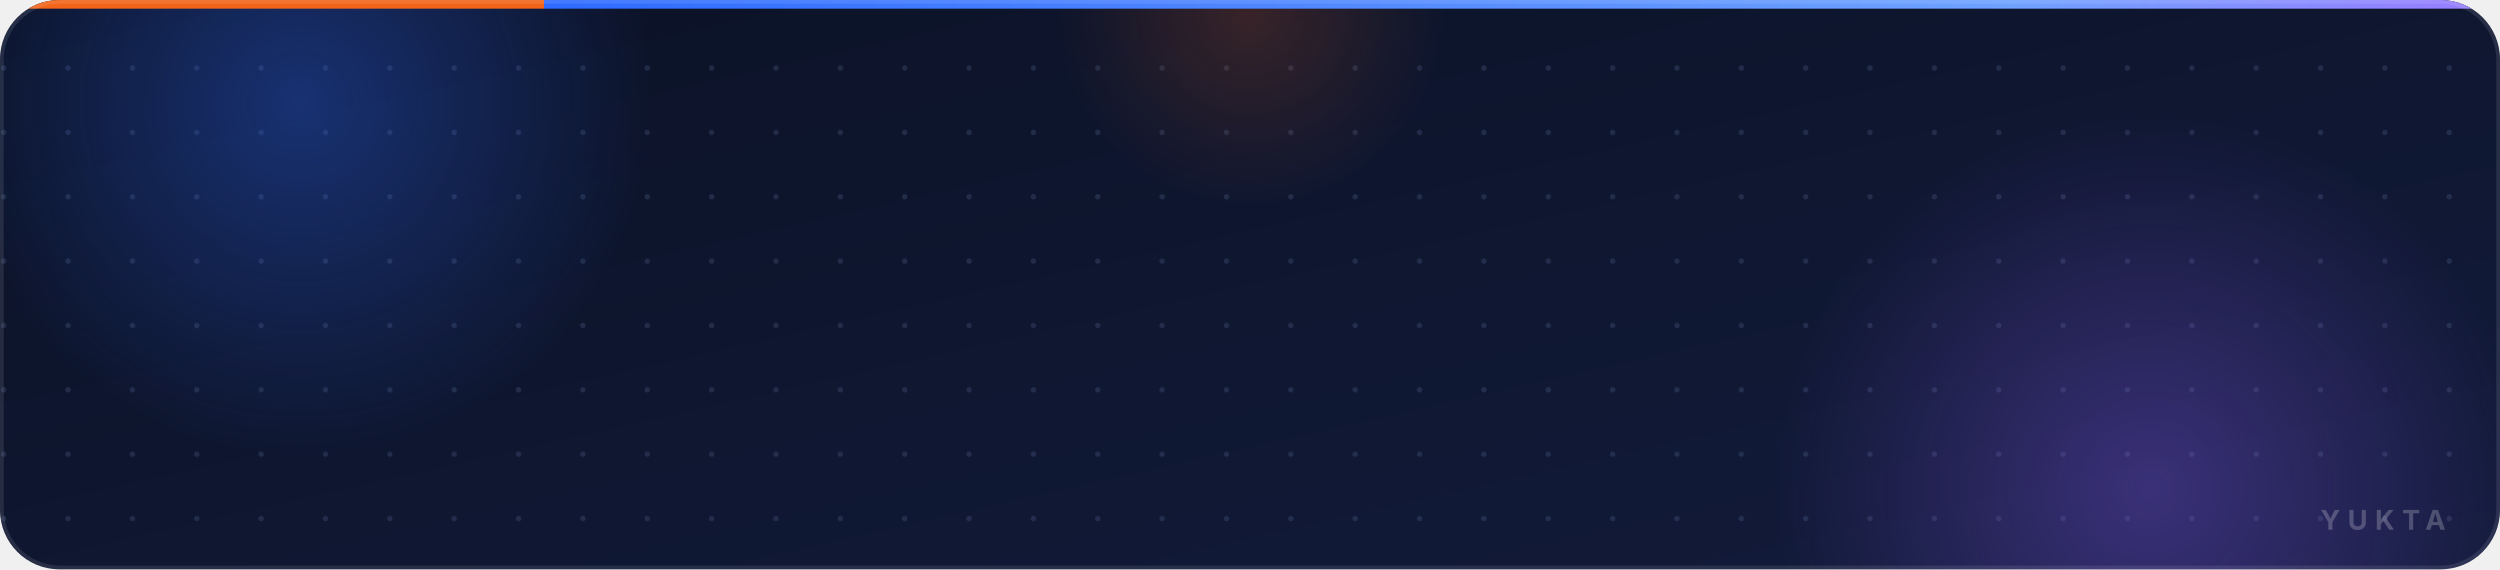
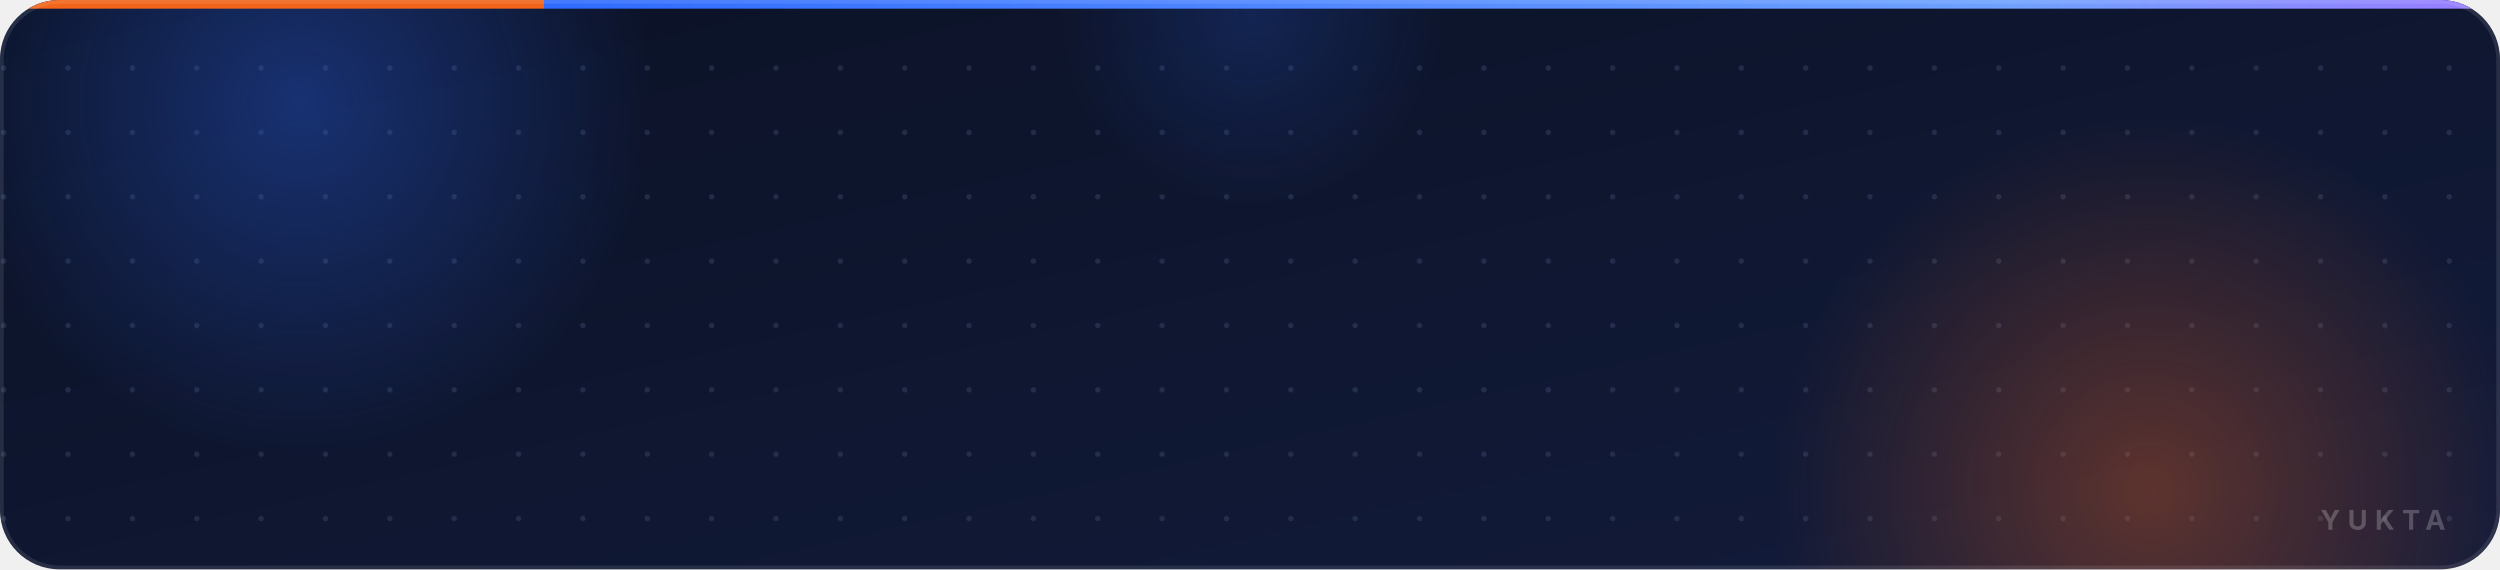
<svg xmlns="http://www.w3.org/2000/svg" viewBox="0 0 1010 230" width="1010" height="230" role="img" aria-label="Run and node status only move forward: PENDING, QUEUED, RUNNING, then a terminal status.">
  <style>
.node{opacity:0;animation:rise .8s cubic-bezier(.2,.8,.2,1) forwards;animation-delay:var(--d,0s)}
@keyframes rise{from{opacity:0;transform:translateY(12px)}to{opacity:1;transform:none}}
.edge,.pill{opacity:0;animation:fade .9s ease forwards;animation-delay:var(--d,0s)}
@keyframes fade{to{opacity:1}}
.glow{opacity:.2;animation:breathe 5.2s ease-in-out infinite;animation-delay:var(--b,0s)}
@keyframes breathe{0%,100%{opacity:.14}50%{opacity:.72}}
.flow{stroke-dasharray:7 10;animation:flow 1.2s linear infinite}
.flow-ctl{stroke-dasharray:3 9;animation:flow-ctl 1.4s linear infinite}
@keyframes flow{to{stroke-dashoffset:-17}}
@keyframes flow-ctl{to{stroke-dashoffset:-12}}
.blob{animation:drift 16s ease-in-out infinite alternate}
.blob.b2{animation-duration:21s;animation-direction:alternate-reverse}
@keyframes drift{to{transform:translate(46px,28px)}}
.sheen{animation:sheen 7s ease-in-out infinite}
@keyframes sheen{0%,100%{opacity:.55}50%{opacity:1}}
@media (prefers-reduced-motion:reduce){
  *{animation:none!important}
  .node,.edge,.pill{opacity:1!important}
  .glow{opacity:.35!important}
  .dot{display:none}
}
</style>
  <defs>
    <linearGradient id="bg" x1="0" y1="0" x2="1" y2="1">
      <stop offset="0" stop-color="#0B1226" />
      <stop offset="1" stop-color="#121B3B" />
    </linearGradient>
    <linearGradient id="bar" x1="0" x2="1">
      <stop offset="0" stop-color="#F2641A" />
      <stop offset=".22" stop-color="#F2641A" />
      <stop offset=".22" stop-color="#2F6BFF" />
      <stop offset=".8" stop-color="#6FA2FF" />
      <stop offset="1" stop-color="#9B7BFF" />
    </linearGradient>
    <pattern id="grid" width="26" height="26" patternUnits="userSpaceOnUse">
      <circle cx="1.5" cy="1.5" r="1.1" fill="#8FA4D8" opacity=".16" />
    </pattern>
    <radialGradient id="blob-a">
      <stop offset="0" stop-color="#2F6BFF" stop-opacity=".34" />
      <stop offset="1" stop-color="#2F6BFF" stop-opacity="0" />
    </radialGradient>
    <radialGradient id="blob-b">
-       <stop offset="0" stop-color="#8B5CF6" stop-opacity=".34" />
-       <stop offset="1" stop-color="#8B5CF6" stop-opacity="0" />
+       <stop offset="0" stop-color="#F2641A" stop-opacity=".34" />
+       <stop offset="1" stop-color="#F2641A" stop-opacity="0" />
    </radialGradient>
    <radialGradient id="blob-c">
-       <stop offset="0" stop-color="#F2641A" stop-opacity=".34" />
-       <stop offset="1" stop-color="#F2641A" stop-opacity="0" />
+       <stop offset="0" stop-color="#2F6BFF" stop-opacity=".34" />
+       <stop offset="1" stop-color="#2F6BFF" stop-opacity="0" />
    </radialGradient>
    <clipPath id="card">
      <rect width="1010" height="230" rx="24" />
    </clipPath>
    <filter id="blur" x="-50%" y="-50%" width="200%" height="200%">
      <feGaussianBlur stdDeviation="7" />
    </filter>
    <filter id="blur-s" x="-100%" y="-100%" width="300%" height="300%">
      <feGaussianBlur stdDeviation="3.2" />
    </filter>
    <filter id="shadow" x="-20%" y="-20%" width="140%" height="160%">
      <feDropShadow dx="0" dy="8" stdDeviation="9" flood-color="#000" flood-opacity=".38" />
    </filter>
    <linearGradient id="s-amber" x1="0" y1="0" x2="1" y2="1">
      <stop offset="0" stop-color="#FFD66B" />
      <stop offset="1" stop-color="#D97706" />
    </linearGradient>
    <linearGradient id="g-amber" x1="0" y1="0" x2="0" y2="1">
      <stop offset="0" stop-color="#FFD66B" stop-opacity=".30" />
      <stop offset="1" stop-color="#D97706" stop-opacity=".09" />
    </linearGradient>
    <marker id="m-amber" viewBox="0 0 12 12" refX="11" refY="6" markerWidth="11" markerHeight="11" markerUnits="userSpaceOnUse" orient="auto">
      <path d="M1,1.5 L11,6 L1,10.5 L3.8,6 z" fill="#FFD66B" />
    </marker>
    <linearGradient id="s-blue" x1="0" y1="0" x2="1" y2="1">
      <stop offset="0" stop-color="#86B4FF" />
      <stop offset="1" stop-color="#2F6BFF" />
    </linearGradient>
    <linearGradient id="g-blue" x1="0" y1="0" x2="0" y2="1">
      <stop offset="0" stop-color="#86B4FF" stop-opacity=".30" />
      <stop offset="1" stop-color="#2F6BFF" stop-opacity=".09" />
    </linearGradient>
    <marker id="m-blue" viewBox="0 0 12 12" refX="11" refY="6" markerWidth="11" markerHeight="11" markerUnits="userSpaceOnUse" orient="auto">
      <path d="M1,1.5 L11,6 L1,10.5 L3.8,6 z" fill="#86B4FF" />
    </marker>
    <linearGradient id="s-cyan" x1="0" y1="0" x2="1" y2="1">
      <stop offset="0" stop-color="#63EBF7" />
      <stop offset="1" stop-color="#0891B2" />
    </linearGradient>
    <linearGradient id="g-cyan" x1="0" y1="0" x2="0" y2="1">
      <stop offset="0" stop-color="#63EBF7" stop-opacity=".30" />
      <stop offset="1" stop-color="#0891B2" stop-opacity=".09" />
    </linearGradient>
    <marker id="m-cyan" viewBox="0 0 12 12" refX="11" refY="6" markerWidth="11" markerHeight="11" markerUnits="userSpaceOnUse" orient="auto">
      <path d="M1,1.5 L11,6 L1,10.5 L3.8,6 z" fill="#63EBF7" />
    </marker>
    <linearGradient id="s-green" x1="0" y1="0" x2="1" y2="1">
      <stop offset="0" stop-color="#52E3A4" />
      <stop offset="1" stop-color="#059669" />
    </linearGradient>
    <linearGradient id="g-green" x1="0" y1="0" x2="0" y2="1">
      <stop offset="0" stop-color="#52E3A4" stop-opacity=".30" />
      <stop offset="1" stop-color="#059669" stop-opacity=".09" />
    </linearGradient>
    <marker id="m-green" viewBox="0 0 12 12" refX="11" refY="6" markerWidth="11" markerHeight="11" markerUnits="userSpaceOnUse" orient="auto">
      <path d="M1,1.5 L11,6 L1,10.5 L3.8,6 z" fill="#52E3A4" />
    </marker>
  </defs>
  <g clip-path="url(#card)">
    <rect width="1010" height="230" fill="url(#bg)" />
    <rect width="1010" height="230" fill="url(#grid)" />
    <circle class="blob" cx="121.2" cy="41.4" r="142.6" fill="url(#blob-a)" />
    <circle class="blob b2" cx="868.6" cy="197.8" r="151.8" fill="url(#blob-b)" />
    <circle class="blob" cx="505.0" cy="4.6" r="78.2" fill="url(#blob-c)" opacity=".55" />
    <rect class="sheen" width="1010" height="3.5" fill="url(#bar)" />
  </g>
  <rect x=".75" y=".75" width="1008.5" height="228.5" rx="23.5" fill="none" stroke="#fff" stroke-opacity=".10" stroke-width="1.5" />
  <g class="edge" style="--d:0.70s">
    <path id="p0" d="M220.0,101.0 C258.0,101.0 252.0,101.0 290.0,101.0" fill="none" stroke="#FFD66B" stroke-opacity="0.5" stroke-width="2" stroke-linecap="round" marker-end="url(#m-amber)" />
    <path class="flow" d="M220.0,101.0 C258.0,101.0 252.0,101.0 290.0,101.0" fill="none" stroke="#FFD66B" stroke-width="2.4" stroke-linecap="round" stroke-opacity=".95" />
    <g class="dot" opacity="0">
      <circle r="8" fill="#FFD66B" opacity=".55" filter="url(#blur-s)" />
      <circle r="3.6" fill="#fff" />
      <circle r="2.2" fill="#FFD66B" />
      <animateMotion dur="2.6s" begin="0.00s" repeatCount="indefinite" calcMode="spline" keyTimes="0;1" keySplines=".45 .05 .55 .95">
        <mpath href="#p0" />
      </animateMotion>
      <animate attributeName="opacity" values="0;1;1;0" keyTimes="0;.12;.85;1" dur="2.6s" begin="0.00s" repeatCount="indefinite" />
    </g>
  </g>
  <g class="edge" style="--d:0.77s">
    <path id="p1" d="M470.0,101.0 C508.0,101.0 502.0,101.0 540.0,101.0" fill="none" stroke="#63EBF7" stroke-opacity="0.5" stroke-width="2" stroke-linecap="round" marker-end="url(#m-cyan)" />
    <path class="flow" d="M470.0,101.0 C508.0,101.0 502.0,101.0 540.0,101.0" fill="none" stroke="#63EBF7" stroke-width="2.4" stroke-linecap="round" stroke-opacity=".95" />
    <g class="dot" opacity="0">
      <circle r="8" fill="#63EBF7" opacity=".55" filter="url(#blur-s)" />
      <circle r="3.6" fill="#fff" />
      <circle r="2.2" fill="#63EBF7" />
      <animateMotion dur="2.6s" begin="0.37s" repeatCount="indefinite" calcMode="spline" keyTimes="0;1" keySplines=".45 .05 .55 .95">
        <mpath href="#p1" />
      </animateMotion>
      <animate attributeName="opacity" values="0;1;1;0" keyTimes="0;.12;.85;1" dur="2.6s" begin="0.37s" repeatCount="indefinite" />
    </g>
  </g>
  <g class="edge" style="--d:0.84s">
    <path id="p2" d="M720.0,101.0 C758.0,101.0 752.0,101.0 790.0,101.0" fill="none" stroke="#86B4FF" stroke-opacity="0.5" stroke-width="2" stroke-linecap="round" marker-end="url(#m-blue)" />
    <path class="flow" d="M720.0,101.0 C758.0,101.0 752.0,101.0 790.0,101.0" fill="none" stroke="#86B4FF" stroke-width="2.4" stroke-linecap="round" stroke-opacity=".95" />
    <g class="dot" opacity="0">
      <circle r="8" fill="#86B4FF" opacity=".55" filter="url(#blur-s)" />
      <circle r="3.6" fill="#fff" />
      <circle r="2.2" fill="#86B4FF" />
      <animateMotion dur="2.6s" begin="0.74s" repeatCount="indefinite" calcMode="spline" keyTimes="0;1" keySplines=".45 .05 .55 .95">
        <mpath href="#p2" />
      </animateMotion>
      <animate attributeName="opacity" values="0;1;1;0" keyTimes="0;.12;.85;1" dur="2.6s" begin="0.74s" repeatCount="indefinite" />
    </g>
  </g>
  <g class="node" style="--d:0.12s">
    <rect class="glow" style="--b:0.00s" x="40" y="56" width="180" height="90" rx="16" fill="none" stroke="#FFD66B" stroke-width="7" filter="url(#blur)" />
    <rect x="40" y="56" width="180" height="90" rx="16" fill="#111A33" filter="url(#shadow)" />
    <rect x="40" y="56" width="180" height="90" rx="16" fill="url(#g-amber)" stroke="url(#s-amber)" stroke-width="1.8" />
    <path d="M54,57.5 H206" stroke="#fff" stroke-opacity=".28" stroke-width="1.2" stroke-linecap="round" />
    <text x="130.0" y="98.9" text-anchor="middle" font-family="'JetBrains Mono', ui-monospace, SFMono-Regular, Menlo, Consolas, monospace" font-size="13.5" font-weight="650" fill="#F4F7FF">PENDING</text>
    <text x="130.0" y="116.0" text-anchor="middle" font-family="Inter, 'Segoe UI', system-ui, -apple-system, Helvetica, Arial, sans-serif" font-size="12" fill="#A7B6D8">created, not started</text>
  </g>
  <g class="node" style="--d:0.21s">
    <rect class="glow" style="--b:0.55s" x="290" y="56" width="180" height="90" rx="16" fill="none" stroke="#63EBF7" stroke-width="7" filter="url(#blur)" />
    <rect x="290" y="56" width="180" height="90" rx="16" fill="#111A33" filter="url(#shadow)" />
    <rect x="290" y="56" width="180" height="90" rx="16" fill="url(#g-cyan)" stroke="url(#s-cyan)" stroke-width="1.8" />
    <path d="M304,57.5 H456" stroke="#fff" stroke-opacity=".28" stroke-width="1.2" stroke-linecap="round" />
    <text x="380.0" y="98.9" text-anchor="middle" font-family="'JetBrains Mono', ui-monospace, SFMono-Regular, Menlo, Consolas, monospace" font-size="13.5" font-weight="650" fill="#F4F7FF">QUEUED</text>
    <text x="380.0" y="116.0" text-anchor="middle" font-family="Inter, 'Segoe UI', system-ui, -apple-system, Helvetica, Arial, sans-serif" font-size="12" fill="#A7B6D8">waiting for a slot</text>
  </g>
  <g class="node" style="--d:0.30s">
    <rect class="glow" style="--b:1.10s" x="540" y="56" width="180" height="90" rx="16" fill="none" stroke="#86B4FF" stroke-width="7" filter="url(#blur)" />
    <rect x="540" y="56" width="180" height="90" rx="16" fill="#111A33" filter="url(#shadow)" />
    <rect x="540" y="56" width="180" height="90" rx="16" fill="url(#g-blue)" stroke="url(#s-blue)" stroke-width="1.8" />
    <path d="M554,57.5 H706" stroke="#fff" stroke-opacity=".28" stroke-width="1.2" stroke-linecap="round" />
    <text x="630.0" y="98.9" text-anchor="middle" font-family="'JetBrains Mono', ui-monospace, SFMono-Regular, Menlo, Consolas, monospace" font-size="13.5" font-weight="650" fill="#F4F7FF">RUNNING</text>
    <text x="630.0" y="116.0" text-anchor="middle" font-family="Inter, 'Segoe UI', system-ui, -apple-system, Helvetica, Arial, sans-serif" font-size="12" fill="#A7B6D8">first input arrived</text>
  </g>
  <g class="node" style="--d:0.39s">
    <rect class="glow" style="--b:1.65s" x="790" y="56" width="180" height="90" rx="16" fill="none" stroke="#52E3A4" stroke-width="7" filter="url(#blur)" />
    <rect x="790" y="56" width="180" height="90" rx="16" fill="#111A33" filter="url(#shadow)" />
    <rect x="790" y="56" width="180" height="90" rx="16" fill="url(#g-green)" stroke="url(#s-green)" stroke-width="1.8" />
    <path d="M804,57.5 H956" stroke="#fff" stroke-opacity=".28" stroke-width="1.2" stroke-linecap="round" />
    <text x="880.0" y="98.9" text-anchor="middle" font-family="Inter, 'Segoe UI', system-ui, -apple-system, Helvetica, Arial, sans-serif" font-size="15.5" font-weight="650" fill="#F4F7FF">terminal status</text>
    <text x="880.0" y="116.0" text-anchor="middle" font-family="Inter, 'Segoe UI', system-ui, -apple-system, Helvetica, Arial, sans-serif" font-size="12" fill="#A7B6D8">final, never reopens</text>
  </g>
  <text class="pill" style="--d:1.3s" x="505" y="192" text-anchor="middle" font-family="Inter, 'Segoe UI', system-ui, -apple-system, Helvetica, Arial, sans-serif" font-size="12.5" font-style="italic" fill="#8EA0C8">A status that would step back is ignored.</text>
  <text x="988" y="214" text-anchor="end" font-family="Inter, 'Segoe UI', system-ui, -apple-system, Helvetica, Arial, sans-serif" font-size="11" font-weight="700" letter-spacing="3" fill="#fff" opacity=".22">YUKTA</text>
</svg>
